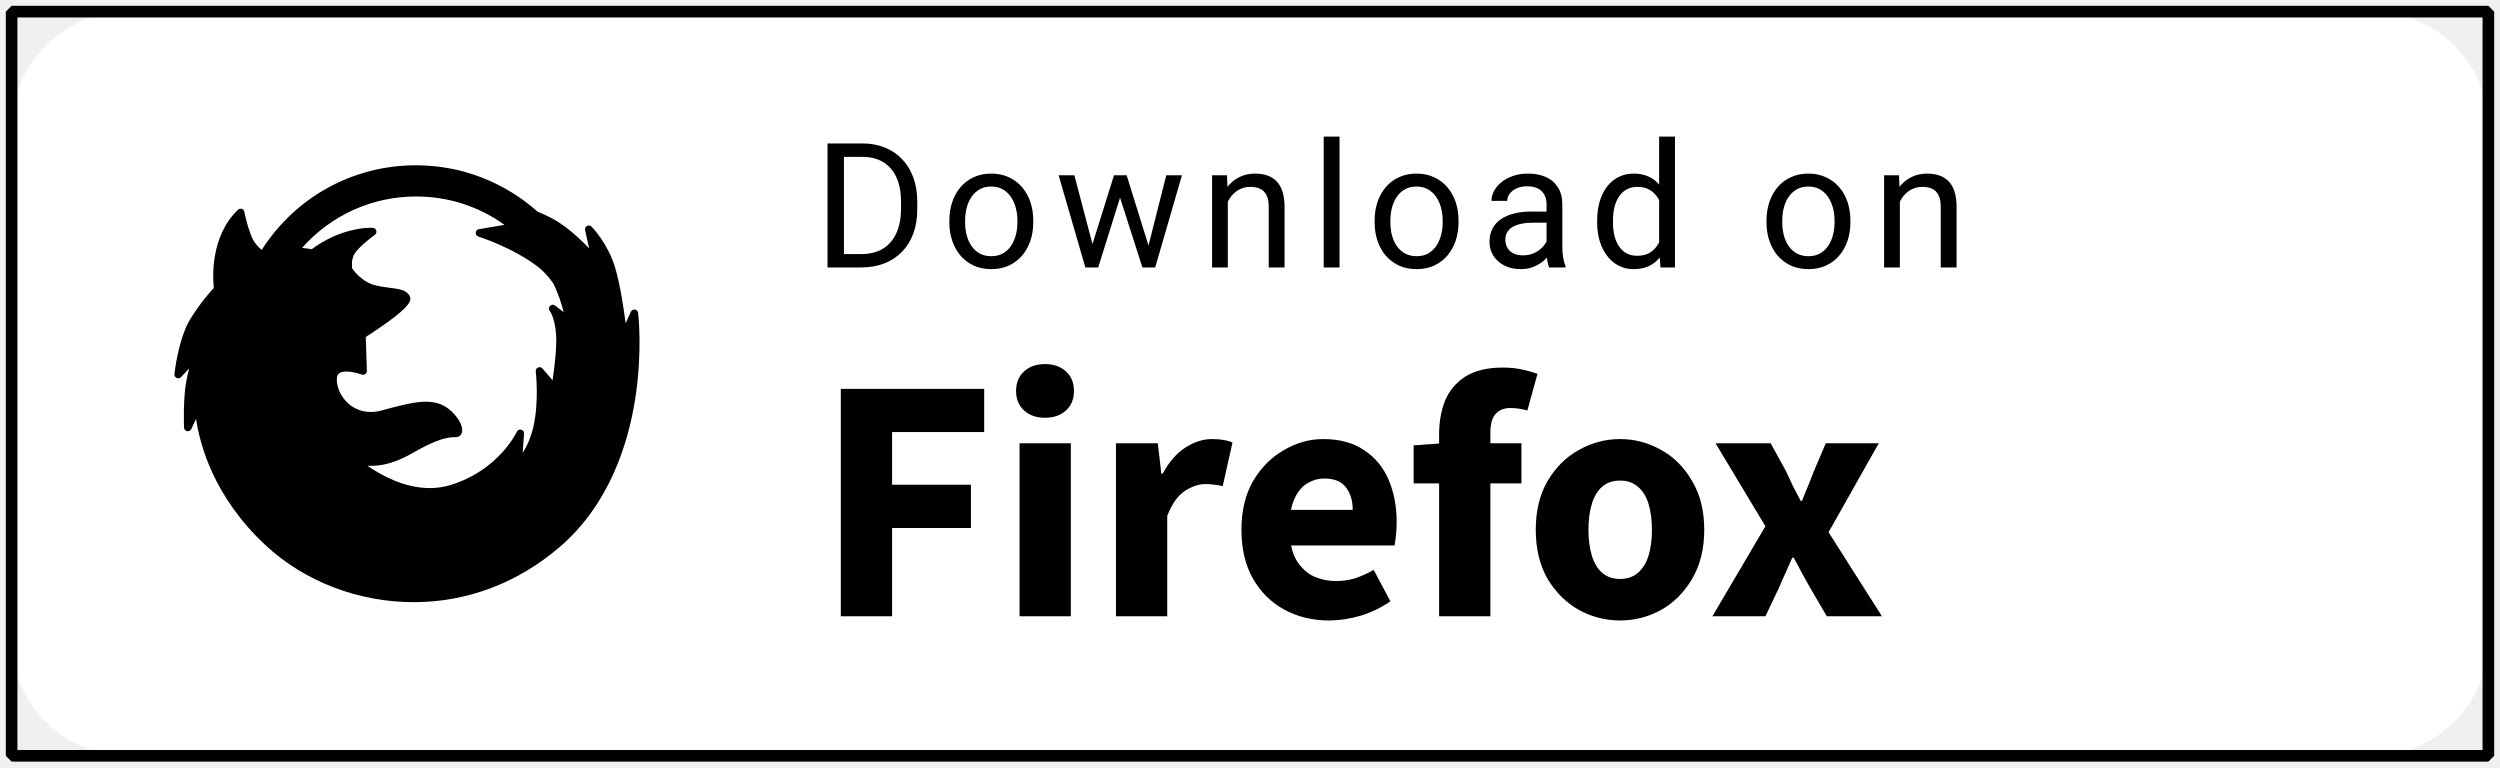
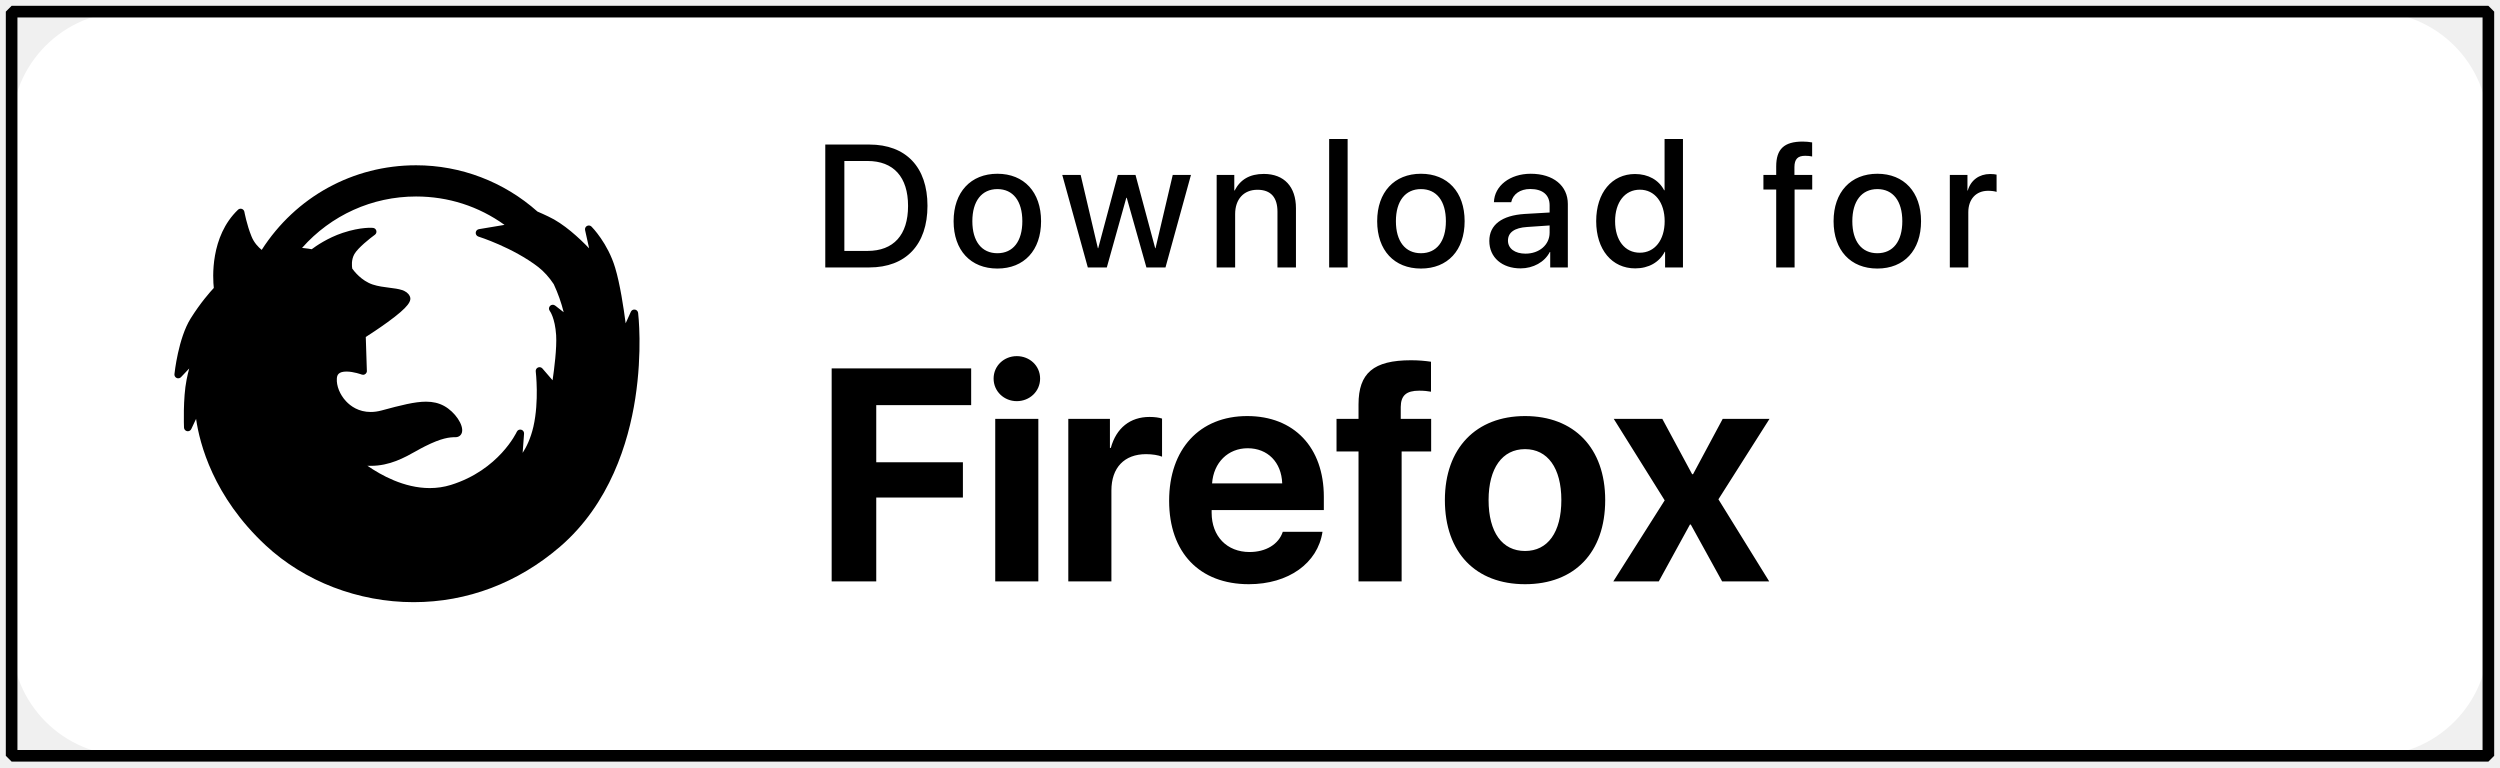
<svg xmlns="http://www.w3.org/2000/svg" width="215" height="66" viewBox="0 0 215 66" fill="none">
  <rect x="1" y="1" width="213" height="64" rx="10" fill="white" />
-   <path d="M74.051 23H71.825L71.84 21.85H74.051C74.813 21.85 75.448 21.691 75.956 21.374C76.463 21.052 76.844 20.602 77.098 20.026C77.357 19.445 77.487 18.767 77.487 17.99V17.338C77.487 16.728 77.413 16.186 77.267 15.712C77.12 15.234 76.905 14.831 76.622 14.504C76.339 14.172 75.992 13.92 75.582 13.749C75.177 13.579 74.711 13.493 74.183 13.493H71.781V12.336H74.183C74.882 12.336 75.519 12.453 76.095 12.688C76.671 12.917 77.167 13.252 77.582 13.691C78.002 14.126 78.324 14.653 78.549 15.273C78.773 15.888 78.885 16.581 78.885 17.353V17.99C78.885 18.762 78.773 19.457 78.549 20.078C78.324 20.693 77.999 21.218 77.574 21.652C77.154 22.087 76.647 22.421 76.051 22.656C75.46 22.885 74.794 23 74.051 23ZM72.579 12.336V23H71.166V12.336H72.579ZM81.645 19.125V18.957C81.645 18.386 81.728 17.856 81.894 17.368C82.061 16.875 82.3 16.447 82.612 16.086C82.925 15.72 83.303 15.437 83.748 15.236C84.192 15.031 84.69 14.929 85.242 14.929C85.798 14.929 86.299 15.031 86.743 15.236C87.192 15.437 87.573 15.72 87.886 16.086C88.203 16.447 88.445 16.875 88.611 17.368C88.777 17.856 88.86 18.386 88.86 18.957V19.125C88.86 19.697 88.777 20.227 88.611 20.715C88.445 21.203 88.203 21.63 87.886 21.997C87.573 22.358 87.195 22.641 86.75 22.846C86.311 23.046 85.813 23.146 85.256 23.146C84.7 23.146 84.199 23.046 83.755 22.846C83.311 22.641 82.93 22.358 82.612 21.997C82.3 21.63 82.061 21.203 81.894 20.715C81.728 20.227 81.645 19.697 81.645 19.125ZM83 18.957V19.125C83 19.521 83.047 19.895 83.14 20.246C83.232 20.593 83.371 20.9 83.557 21.169C83.748 21.438 83.984 21.65 84.267 21.806C84.551 21.957 84.88 22.033 85.256 22.033C85.627 22.033 85.952 21.957 86.23 21.806C86.514 21.65 86.748 21.438 86.933 21.169C87.119 20.9 87.258 20.593 87.351 20.246C87.449 19.895 87.498 19.521 87.498 19.125V18.957C87.498 18.566 87.449 18.198 87.351 17.851C87.258 17.5 87.117 17.189 86.926 16.921C86.741 16.648 86.506 16.433 86.223 16.276C85.945 16.12 85.618 16.042 85.242 16.042C84.871 16.042 84.543 16.12 84.26 16.276C83.982 16.433 83.748 16.648 83.557 16.921C83.371 17.189 83.232 17.5 83.14 17.851C83.047 18.198 83 18.566 83 18.957ZM93.766 21.594L95.802 15.075H96.695L96.52 16.372L94.447 23H93.575L93.766 21.594ZM92.396 15.075L94.132 21.667L94.257 23H93.341L91.041 15.075H92.396ZM98.644 21.616L100.299 15.075H101.647L99.347 23H98.439L98.644 21.616ZM96.893 15.075L98.885 21.484L99.112 23H98.248L96.117 16.357L95.941 15.075H96.893ZM105.593 16.767V23H104.238V15.075H105.52L105.593 16.767ZM105.271 18.737L104.707 18.715C104.712 18.173 104.793 17.673 104.949 17.214C105.105 16.75 105.325 16.347 105.608 16.005C105.891 15.664 106.228 15.4 106.619 15.214C107.014 15.024 107.451 14.929 107.93 14.929C108.32 14.929 108.672 14.982 108.984 15.09C109.297 15.192 109.563 15.358 109.783 15.588C110.007 15.817 110.178 16.115 110.295 16.481C110.413 16.843 110.471 17.285 110.471 17.807V23H109.109V17.793C109.109 17.377 109.048 17.045 108.926 16.796C108.804 16.543 108.626 16.359 108.391 16.247C108.157 16.13 107.869 16.071 107.527 16.071C107.19 16.071 106.882 16.142 106.604 16.284C106.331 16.425 106.094 16.621 105.894 16.87C105.698 17.119 105.544 17.404 105.432 17.727C105.325 18.044 105.271 18.381 105.271 18.737ZM115.201 11.75V23H113.839V11.75H115.201ZM118.218 19.125V18.957C118.218 18.386 118.301 17.856 118.467 17.368C118.633 16.875 118.872 16.447 119.185 16.086C119.497 15.72 119.876 15.437 120.32 15.236C120.764 15.031 121.262 14.929 121.814 14.929C122.371 14.929 122.871 15.031 123.316 15.236C123.765 15.437 124.146 15.72 124.458 16.086C124.776 16.447 125.017 16.875 125.183 17.368C125.349 17.856 125.432 18.386 125.432 18.957V19.125C125.432 19.697 125.349 20.227 125.183 20.715C125.017 21.203 124.776 21.63 124.458 21.997C124.146 22.358 123.767 22.641 123.323 22.846C122.883 23.046 122.385 23.146 121.829 23.146C121.272 23.146 120.772 23.046 120.327 22.846C119.883 22.641 119.502 22.358 119.185 21.997C118.872 21.63 118.633 21.203 118.467 20.715C118.301 20.227 118.218 19.697 118.218 19.125ZM119.573 18.957V19.125C119.573 19.521 119.619 19.895 119.712 20.246C119.805 20.593 119.944 20.9 120.13 21.169C120.32 21.438 120.557 21.65 120.84 21.806C121.123 21.957 121.453 22.033 121.829 22.033C122.2 22.033 122.525 21.957 122.803 21.806C123.086 21.65 123.32 21.438 123.506 21.169C123.692 20.9 123.831 20.593 123.923 20.246C124.021 19.895 124.07 19.521 124.07 19.125V18.957C124.07 18.566 124.021 18.198 123.923 17.851C123.831 17.5 123.689 17.189 123.499 16.921C123.313 16.648 123.079 16.433 122.796 16.276C122.517 16.12 122.19 16.042 121.814 16.042C121.443 16.042 121.116 16.12 120.833 16.276C120.554 16.433 120.32 16.648 120.13 16.921C119.944 17.189 119.805 17.5 119.712 17.851C119.619 18.198 119.573 18.566 119.573 18.957ZM133.004 21.645V17.565C133.004 17.253 132.941 16.982 132.814 16.752C132.692 16.518 132.506 16.337 132.257 16.21C132.008 16.084 131.701 16.02 131.334 16.02C130.993 16.02 130.692 16.079 130.434 16.196C130.18 16.313 129.979 16.467 129.833 16.657C129.691 16.848 129.621 17.053 129.621 17.273H128.266C128.266 16.989 128.339 16.709 128.485 16.43C128.632 16.152 128.842 15.9 129.115 15.676C129.393 15.446 129.726 15.266 130.111 15.134C130.502 14.997 130.936 14.929 131.415 14.929C131.991 14.929 132.499 15.026 132.938 15.222C133.383 15.417 133.729 15.712 133.978 16.108C134.232 16.498 134.359 16.989 134.359 17.58V21.271C134.359 21.535 134.381 21.816 134.425 22.114C134.474 22.412 134.545 22.668 134.638 22.883V23H133.224C133.156 22.844 133.102 22.636 133.063 22.377C133.024 22.114 133.004 21.87 133.004 21.645ZM133.239 18.195L133.253 19.148H131.884C131.498 19.148 131.154 19.179 130.851 19.243C130.548 19.301 130.294 19.392 130.089 19.514C129.884 19.636 129.728 19.79 129.621 19.975C129.513 20.156 129.459 20.368 129.459 20.612C129.459 20.861 129.516 21.088 129.628 21.294C129.74 21.498 129.909 21.662 130.133 21.784C130.363 21.901 130.643 21.96 130.976 21.96C131.391 21.96 131.757 21.872 132.074 21.696C132.392 21.52 132.643 21.306 132.829 21.052C133.019 20.798 133.122 20.551 133.136 20.312L133.715 20.964C133.681 21.169 133.588 21.396 133.436 21.645C133.285 21.894 133.082 22.133 132.829 22.363C132.58 22.587 132.282 22.775 131.935 22.927C131.593 23.073 131.207 23.146 130.778 23.146C130.241 23.146 129.769 23.041 129.364 22.831C128.964 22.622 128.651 22.341 128.427 21.989C128.207 21.633 128.097 21.235 128.097 20.795C128.097 20.371 128.18 19.997 128.346 19.675C128.512 19.348 128.751 19.077 129.064 18.862C129.376 18.642 129.752 18.476 130.192 18.364C130.631 18.252 131.122 18.195 131.664 18.195H133.239ZM142.686 21.462V11.75H144.048V23H142.803L142.686 21.462ZM137.354 19.125V18.972C137.354 18.366 137.427 17.817 137.573 17.324C137.725 16.826 137.937 16.398 138.211 16.042C138.489 15.685 138.819 15.412 139.199 15.222C139.585 15.026 140.015 14.929 140.489 14.929C140.987 14.929 141.421 15.017 141.792 15.192C142.168 15.363 142.486 15.615 142.744 15.947C143.008 16.274 143.216 16.669 143.367 17.133C143.518 17.597 143.623 18.122 143.682 18.708V19.382C143.628 19.963 143.523 20.485 143.367 20.949C143.216 21.413 143.008 21.809 142.744 22.136C142.486 22.463 142.168 22.714 141.792 22.89C141.416 23.061 140.977 23.146 140.474 23.146C140.01 23.146 139.585 23.046 139.199 22.846C138.819 22.646 138.489 22.365 138.211 22.004C137.937 21.643 137.725 21.218 137.573 20.73C137.427 20.236 137.354 19.702 137.354 19.125ZM138.716 18.972V19.125C138.716 19.521 138.755 19.892 138.833 20.239C138.916 20.585 139.043 20.891 139.214 21.154C139.385 21.418 139.602 21.625 139.866 21.777C140.13 21.923 140.445 21.997 140.811 21.997C141.26 21.997 141.629 21.901 141.917 21.711C142.21 21.52 142.444 21.269 142.62 20.956C142.796 20.644 142.932 20.305 143.03 19.939V18.173C142.971 17.905 142.886 17.646 142.774 17.397C142.666 17.143 142.525 16.919 142.349 16.723C142.178 16.523 141.966 16.364 141.712 16.247C141.463 16.13 141.167 16.071 140.825 16.071C140.454 16.071 140.134 16.149 139.866 16.306C139.602 16.457 139.385 16.667 139.214 16.936C139.043 17.199 138.916 17.507 138.833 17.858C138.755 18.205 138.716 18.576 138.716 18.972ZM151.919 19.125V18.957C151.919 18.386 152.002 17.856 152.168 17.368C152.334 16.875 152.574 16.447 152.886 16.086C153.199 15.72 153.577 15.437 154.021 15.236C154.466 15.031 154.964 14.929 155.515 14.929C156.072 14.929 156.573 15.031 157.017 15.236C157.466 15.437 157.847 15.72 158.16 16.086C158.477 16.447 158.719 16.875 158.885 17.368C159.051 17.856 159.134 18.386 159.134 18.957V19.125C159.134 19.697 159.051 20.227 158.885 20.715C158.719 21.203 158.477 21.63 158.16 21.997C157.847 22.358 157.469 22.641 157.024 22.846C156.585 23.046 156.087 23.146 155.53 23.146C154.973 23.146 154.473 23.046 154.029 22.846C153.584 22.641 153.203 22.358 152.886 21.997C152.574 21.63 152.334 21.203 152.168 20.715C152.002 20.227 151.919 19.697 151.919 19.125ZM153.274 18.957V19.125C153.274 19.521 153.321 19.895 153.413 20.246C153.506 20.593 153.645 20.9 153.831 21.169C154.021 21.438 154.258 21.65 154.541 21.806C154.825 21.957 155.154 22.033 155.53 22.033C155.901 22.033 156.226 21.957 156.504 21.806C156.787 21.65 157.022 21.438 157.207 21.169C157.393 20.9 157.532 20.593 157.625 20.246C157.722 19.895 157.771 19.521 157.771 19.125V18.957C157.771 18.566 157.722 18.198 157.625 17.851C157.532 17.5 157.39 17.189 157.2 16.921C157.014 16.648 156.78 16.433 156.497 16.276C156.219 16.12 155.891 16.042 155.515 16.042C155.144 16.042 154.817 16.12 154.534 16.276C154.256 16.433 154.021 16.648 153.831 16.921C153.645 17.189 153.506 17.5 153.413 17.851C153.321 18.198 153.274 18.566 153.274 18.957ZM163.388 16.767V23H162.033V15.075H163.315L163.388 16.767ZM163.066 18.737L162.502 18.715C162.506 18.173 162.587 17.673 162.743 17.214C162.9 16.75 163.119 16.347 163.402 16.005C163.686 15.664 164.023 15.4 164.413 15.214C164.809 15.024 165.246 14.929 165.724 14.929C166.115 14.929 166.466 14.982 166.779 15.09C167.091 15.192 167.358 15.358 167.577 15.588C167.802 15.817 167.973 16.115 168.09 16.481C168.207 16.843 168.266 17.285 168.266 17.807V23H166.903V17.793C166.903 17.377 166.842 17.045 166.72 16.796C166.598 16.543 166.42 16.359 166.186 16.247C165.951 16.13 165.663 16.071 165.321 16.071C164.984 16.071 164.677 16.142 164.399 16.284C164.125 16.425 163.888 16.621 163.688 16.87C163.493 17.119 163.339 17.404 163.227 17.727C163.119 18.044 163.066 18.381 163.066 18.737Z" fill="black" />
-   <path d="M72.31 53V33.44H84.64V37.16H76.72V41.69H83.5V45.41H76.72V53H72.31ZM87.682 53V38.12H92.092V53H87.682ZM89.872 35.93C89.132 35.93 88.532 35.72 88.072 35.3C87.612 34.88 87.382 34.32 87.382 33.62C87.382 32.92 87.612 32.36 88.072 31.94C88.532 31.52 89.132 31.31 89.872 31.31C90.612 31.31 91.212 31.52 91.672 31.94C92.132 32.36 92.362 32.92 92.362 33.62C92.362 34.32 92.132 34.88 91.672 35.3C91.212 35.72 90.612 35.93 89.872 35.93ZM95.973 53V38.12H99.573L99.873 40.73H99.993C100.533 39.73 101.173 38.99 101.913 38.51C102.673 38.01 103.443 37.76 104.223 37.76C104.643 37.76 104.993 37.79 105.273 37.85C105.553 37.89 105.793 37.96 105.993 38.06L105.153 41.81C104.913 41.75 104.683 41.71 104.463 41.69C104.243 41.65 103.973 41.63 103.653 41.63C103.093 41.63 102.503 41.83 101.883 42.23C101.283 42.63 100.783 43.34 100.383 44.36V53H95.973ZM114.294 53.36C112.874 53.36 111.594 53.05 110.454 52.43C109.314 51.81 108.414 50.92 107.754 49.76C107.094 48.6 106.764 47.2 106.764 45.56C106.764 43.94 107.094 42.55 107.754 41.39C108.434 40.23 109.314 39.34 110.394 38.72C111.474 38.08 112.604 37.76 113.784 37.76C115.204 37.76 116.384 38.08 117.324 38.72C118.264 39.34 118.964 40.19 119.424 41.27C119.884 42.35 120.114 43.56 120.114 44.9C120.114 45.28 120.094 45.66 120.054 46.04C120.014 46.4 119.974 46.69 119.934 46.91H110.184L110.124 43.85H116.334C116.334 43.07 116.144 42.43 115.764 41.93C115.384 41.41 114.754 41.15 113.874 41.15C113.394 41.15 112.924 41.28 112.464 41.54C112.004 41.8 111.624 42.25 111.324 42.89C111.024 43.53 110.884 44.42 110.904 45.56C110.924 46.68 111.124 47.56 111.504 48.2C111.904 48.84 112.404 49.3 113.004 49.58C113.604 49.84 114.234 49.97 114.894 49.97C115.474 49.97 116.024 49.89 116.544 49.73C117.084 49.55 117.614 49.31 118.134 49.01L119.574 51.71C118.834 52.23 117.994 52.64 117.054 52.94C116.114 53.22 115.194 53.36 114.294 53.36ZM123.764 53V37.34C123.764 36.28 123.934 35.32 124.274 34.46C124.634 33.6 125.214 32.91 126.014 32.39C126.834 31.87 127.914 31.61 129.254 31.61C129.874 31.61 130.444 31.67 130.964 31.79C131.484 31.91 131.904 32.03 132.224 32.15L131.354 35.3C130.854 35.16 130.364 35.09 129.884 35.09C129.344 35.09 128.924 35.26 128.624 35.6C128.324 35.92 128.174 36.46 128.174 37.22V53H123.764ZM121.574 41.57V38.3L124.064 38.12H130.844V41.57H121.574ZM139.336 53.36C138.076 53.36 136.896 53.06 135.796 52.46C134.696 51.84 133.796 50.95 133.096 49.79C132.416 48.61 132.076 47.2 132.076 45.56C132.076 43.92 132.416 42.52 133.096 41.36C133.796 40.18 134.696 39.29 135.796 38.69C136.896 38.07 138.076 37.76 139.336 37.76C140.576 37.76 141.746 38.07 142.846 38.69C143.946 39.29 144.836 40.18 145.516 41.36C146.216 42.52 146.566 43.92 146.566 45.56C146.566 47.2 146.216 48.61 145.516 49.79C144.836 50.95 143.946 51.84 142.846 52.46C141.746 53.06 140.576 53.36 139.336 53.36ZM139.336 49.79C139.936 49.79 140.436 49.62 140.836 49.28C141.256 48.94 141.566 48.45 141.766 47.81C141.966 47.17 142.066 46.42 142.066 45.56C142.066 44.7 141.966 43.95 141.766 43.31C141.566 42.67 141.256 42.18 140.836 41.84C140.436 41.5 139.936 41.33 139.336 41.33C138.716 41.33 138.206 41.5 137.806 41.84C137.406 42.18 137.106 42.67 136.906 43.31C136.706 43.95 136.606 44.7 136.606 45.56C136.606 46.42 136.706 47.17 136.906 47.81C137.106 48.45 137.406 48.94 137.806 49.28C138.206 49.62 138.716 49.79 139.336 49.79ZM147.266 53L151.826 45.26L147.536 38.12H152.276L153.596 40.52C153.796 40.94 153.996 41.37 154.196 41.81C154.416 42.23 154.636 42.65 154.856 43.07H154.976C155.136 42.65 155.306 42.23 155.486 41.81C155.666 41.37 155.836 40.94 155.996 40.52L157.016 38.12H161.576L157.256 45.77L161.846 53H157.106L155.666 50.54C155.426 50.12 155.186 49.69 154.946 49.25C154.726 48.81 154.496 48.38 154.256 47.96H154.136C153.956 48.38 153.766 48.81 153.566 49.25C153.366 49.67 153.176 50.1 152.996 50.54L151.826 53H147.266Z" fill="black" />
  <path d="M54.602 26.623C54.457 26.601 54.314 26.678 54.254 26.812L53.806 27.803C53.636 26.5 53.321 24.404 52.904 23.03C52.27 20.913 50.926 19.545 50.869 19.488C50.766 19.384 50.607 19.361 50.479 19.432C50.351 19.502 50.285 19.648 50.317 19.79L50.664 21.357C49.828 20.483 48.483 19.228 47.153 18.617C46.833 18.461 46.508 18.318 46.223 18.195C43.333 15.627 39.627 14.214 35.781 14.214C30.365 14.214 25.429 16.927 22.506 21.491C22.231 21.269 21.845 20.88 21.625 20.32C21.223 19.335 21.019 18.228 21.017 18.217C20.995 18.098 20.91 18.001 20.796 17.964C20.681 17.927 20.555 17.955 20.468 18.039C18.059 20.348 18.298 23.949 18.388 24.765C18.089 25.084 17.246 26.029 16.393 27.393C15.335 29.087 15.015 32.05 15.002 32.175C14.987 32.315 15.063 32.448 15.191 32.507C15.319 32.566 15.47 32.536 15.566 32.434L16.271 31.69C16.194 31.975 16.116 32.3 16.045 32.663C15.728 34.234 15.82 36.67 15.825 36.773C15.831 36.923 15.939 37.051 16.087 37.081C16.235 37.111 16.384 37.036 16.449 36.9L16.863 36.021C17.169 38.159 18.343 42.708 22.845 46.898C26.18 50.004 30.817 51.786 35.569 51.786C35.57 51.786 35.57 51.786 35.57 51.786C40.182 51.786 44.537 50.136 48.163 47.016C52.45 43.323 54.047 38.048 54.632 34.274C55.263 30.199 54.894 27.04 54.878 26.908C54.86 26.762 54.748 26.645 54.602 26.623ZM47.282 26.742C47.286 26.747 47.731 27.33 47.828 28.823C47.895 29.94 47.666 31.726 47.521 32.703L46.648 31.69C46.553 31.581 46.399 31.545 46.267 31.604C46.135 31.662 46.056 31.8 46.074 31.943C46.077 31.968 46.374 34.492 45.874 36.686C45.636 37.717 45.266 38.458 44.947 38.947L45.069 37.295C45.081 37.136 44.977 36.992 44.823 36.953C44.669 36.913 44.509 36.99 44.444 37.135C44.429 37.168 42.915 40.419 38.768 41.706C38.189 41.884 37.579 41.975 36.955 41.975C34.745 41.975 32.736 40.847 31.598 40.055C31.696 40.06 31.793 40.062 31.89 40.062C33.521 40.062 34.775 39.36 35.783 38.795C36.048 38.647 36.298 38.507 36.539 38.388C37.987 37.66 38.66 37.598 39.178 37.598C39.451 37.598 39.662 37.439 39.728 37.182C39.89 36.552 39.132 35.428 38.197 34.913C37.732 34.661 37.236 34.544 36.635 34.544C35.679 34.544 34.493 34.845 32.795 35.305C32.483 35.388 32.175 35.43 31.88 35.43C30.839 35.43 30.151 34.927 29.757 34.505C29.227 33.936 28.925 33.185 28.969 32.545C28.989 32.253 29.104 31.954 29.799 31.954C30.415 31.954 31.1 32.208 31.107 32.211C31.144 32.225 31.183 32.232 31.222 32.232C31.223 32.232 31.224 32.232 31.225 32.232C31.406 32.232 31.553 32.085 31.553 31.904C31.553 31.886 31.551 31.869 31.549 31.852L31.457 28.98C31.788 28.769 32.581 28.255 33.342 27.701C35.185 26.362 35.432 25.85 35.234 25.46C34.973 24.931 34.286 24.845 33.489 24.745C33.034 24.688 32.518 24.623 32.051 24.469C31.08 24.146 30.44 23.307 30.294 23.101C30.264 22.929 30.192 22.347 30.477 21.851C30.786 21.308 31.853 20.468 32.239 20.19C32.349 20.111 32.399 19.972 32.364 19.84C32.329 19.709 32.217 19.613 32.082 19.598C32.049 19.595 31.07 19.497 29.47 20.027C28.167 20.463 27.156 21.171 26.808 21.433C26.658 21.404 26.402 21.363 25.977 21.319C28.472 18.502 32.011 16.898 35.781 16.898C38.549 16.898 41.163 17.739 43.389 19.34L41.185 19.708C41.035 19.733 40.922 19.858 40.912 20.009C40.901 20.161 40.997 20.299 41.141 20.345C41.171 20.354 44.106 21.282 46.297 22.97C46.784 23.352 47.23 23.846 47.622 24.439C47.987 25.222 48.273 26.03 48.476 26.85L47.739 26.277C47.608 26.176 47.423 26.189 47.306 26.307C47.189 26.424 47.179 26.611 47.282 26.742Z" fill="black" />
+   <path d="M70.974 12.431V23H74.761C77.91 23 79.763 21.037 79.763 17.697C79.763 14.365 77.91 12.431 74.761 12.431H70.974ZM72.615 13.845H74.607C76.848 13.845 78.093 15.222 78.093 17.712C78.093 20.209 76.848 21.579 74.607 21.579H72.615V13.845ZM85.775 23.095C88.075 23.095 89.532 21.528 89.532 19.023C89.532 16.518 88.068 14.943 85.775 14.943C83.483 14.943 82.01 16.525 82.01 19.023C82.01 21.528 83.475 23.095 85.775 23.095ZM85.775 21.777C84.427 21.777 83.622 20.759 83.622 19.023C83.622 17.294 84.427 16.262 85.775 16.262C87.123 16.262 87.921 17.287 87.921 19.023C87.921 20.759 87.123 21.777 85.775 21.777ZM102.422 15.046H100.855L99.375 21.345H99.346L97.654 15.046H96.13L94.446 21.345H94.417L92.937 15.046H91.355L93.552 23H95.186L96.863 17.009H96.9L98.591 23H100.232L102.422 15.046ZM104.633 23H106.222V18.408C106.222 17.155 106.94 16.32 108.141 16.32C109.306 16.32 109.862 16.994 109.862 18.203V23H111.452V17.902C111.452 16.071 110.448 14.958 108.69 14.958C107.46 14.958 106.662 15.449 106.178 16.386H106.149V15.046H104.633V23ZM114.307 23H115.896V11.955H114.307V23ZM122.201 23.095C124.501 23.095 125.958 21.528 125.958 19.023C125.958 16.518 124.494 14.943 122.201 14.943C119.909 14.943 118.437 16.525 118.437 19.023C118.437 21.528 119.901 23.095 122.201 23.095ZM122.201 21.777C120.854 21.777 120.048 20.759 120.048 19.023C120.048 17.294 120.854 16.262 122.201 16.262C123.549 16.262 124.347 17.287 124.347 19.023C124.347 20.759 123.549 21.777 122.201 21.777ZM131.194 21.814C130.279 21.814 129.685 21.374 129.685 20.693C129.685 19.99 130.249 19.587 131.333 19.521L133.267 19.389V20.012C133.267 21.059 132.373 21.814 131.194 21.814ZM130.769 23.081C131.853 23.081 132.842 22.539 133.282 21.674H133.318V23H134.834V17.544C134.834 15.969 133.582 14.943 131.641 14.943C129.854 14.943 128.521 15.983 128.477 17.39H129.964C130.103 16.701 130.733 16.254 131.597 16.254C132.659 16.254 133.267 16.752 133.267 17.661V18.276L131.121 18.4C129.158 18.525 128.081 19.331 128.081 20.722C128.081 22.143 129.18 23.081 130.769 23.081ZM140.627 23.081C141.791 23.081 142.699 22.553 143.168 21.652H143.197V23H144.735V11.955H143.153V16.364H143.117C142.663 15.485 141.754 14.965 140.612 14.965C138.634 14.965 137.272 16.569 137.272 19.016C137.272 21.477 138.634 23.081 140.627 23.081ZM141.029 16.313C142.304 16.313 143.161 17.404 143.161 19.023C143.161 20.649 142.304 21.733 141.029 21.733C139.74 21.733 138.898 20.671 138.898 19.023C138.898 17.382 139.748 16.313 141.029 16.313ZM152.753 23H154.335V16.298H155.851V15.046H154.321V14.365C154.328 13.684 154.599 13.398 155.251 13.398C155.463 13.398 155.683 13.42 155.844 13.457V12.248C155.588 12.204 155.324 12.175 155.038 12.175C153.427 12.175 152.753 12.827 152.753 14.313V15.046H151.654V16.298H152.753V23ZM161.453 23.095C163.753 23.095 165.21 21.528 165.21 19.023C165.21 16.518 163.746 14.943 161.453 14.943C159.161 14.943 157.688 16.525 157.688 19.023C157.688 21.528 159.153 23.095 161.453 23.095ZM161.453 21.777C160.105 21.777 159.3 20.759 159.3 19.023C159.3 17.294 160.105 16.262 161.453 16.262C162.801 16.262 163.599 17.287 163.599 19.023C163.599 20.759 162.801 21.777 161.453 21.777ZM167.685 23H169.274V18.254C169.274 17.133 169.933 16.408 170.981 16.408C171.296 16.408 171.574 16.452 171.706 16.503V15.017C171.581 14.987 171.384 14.965 171.149 14.965C170.212 14.965 169.479 15.5 169.23 16.386H169.201V15.046H167.685V23Z" fill="black" />
+   <path d="M75.357 50V42.789H82.81V39.755H75.357V34.842H83.52V31.681H71.523V50H75.357ZM85.59 50H89.297V36.023H85.59V50ZM87.443 34.499C88.548 34.499 89.449 33.661 89.449 32.557C89.449 31.452 88.548 30.627 87.443 30.627C86.352 30.627 85.45 31.452 85.45 32.557C85.45 33.661 86.352 34.499 87.443 34.499ZM91.874 50H95.581V42.18C95.581 40.225 96.686 39.057 98.564 39.057C99.11 39.057 99.618 39.145 99.936 39.273V35.997C99.669 35.908 99.288 35.857 98.856 35.857C97.206 35.857 96 36.797 95.53 38.523H95.454V36.023H91.874V50ZM107.299 38.549C109.013 38.549 110.206 39.742 110.27 41.57H104.239C104.366 39.78 105.61 38.549 107.299 38.549ZM110.32 45.734C109.965 46.813 108.86 47.474 107.464 47.474C105.509 47.474 104.201 46.115 104.201 44.097V43.868H113.85V42.726C113.85 38.473 111.285 35.781 107.261 35.781C103.16 35.781 100.545 38.625 100.545 43.068C100.545 47.512 103.147 50.241 107.4 50.241C110.803 50.241 113.329 48.438 113.735 45.734H110.32ZM116.833 50H120.54V38.828H123.079V36.023H120.464V34.994C120.477 34.017 120.934 33.598 122.051 33.598C122.457 33.598 122.8 33.636 123.066 33.687V31.109C122.559 31.033 121.987 30.982 121.353 30.982C118.115 30.982 116.833 32.087 116.833 34.778V36.023H114.941V38.828H116.833V50ZM131.153 50.241C135.394 50.241 138.047 47.537 138.047 43.005C138.047 38.523 135.368 35.781 131.153 35.781C126.951 35.781 124.26 38.536 124.26 43.005C124.26 47.524 126.913 50.241 131.153 50.241ZM131.153 47.385C129.198 47.385 128.018 45.785 128.018 43.005C128.018 40.263 129.198 38.625 131.153 38.625C133.096 38.625 134.276 40.25 134.276 43.005C134.276 45.785 133.108 47.385 131.153 47.385ZM145.41 45.112L148.102 50H152.151L147.784 42.941L152.177 36.023H148.152L145.601 40.783H145.524L142.96 36.023H138.783L143.163 43.03L138.745 50H142.655L145.334 45.112H145.41Z" fill="black" />
  <rect x="1" y="1" width="213" height="64" stroke="black" stroke-miterlimit="0" stroke-linejoin="bevel" />
</svg>
